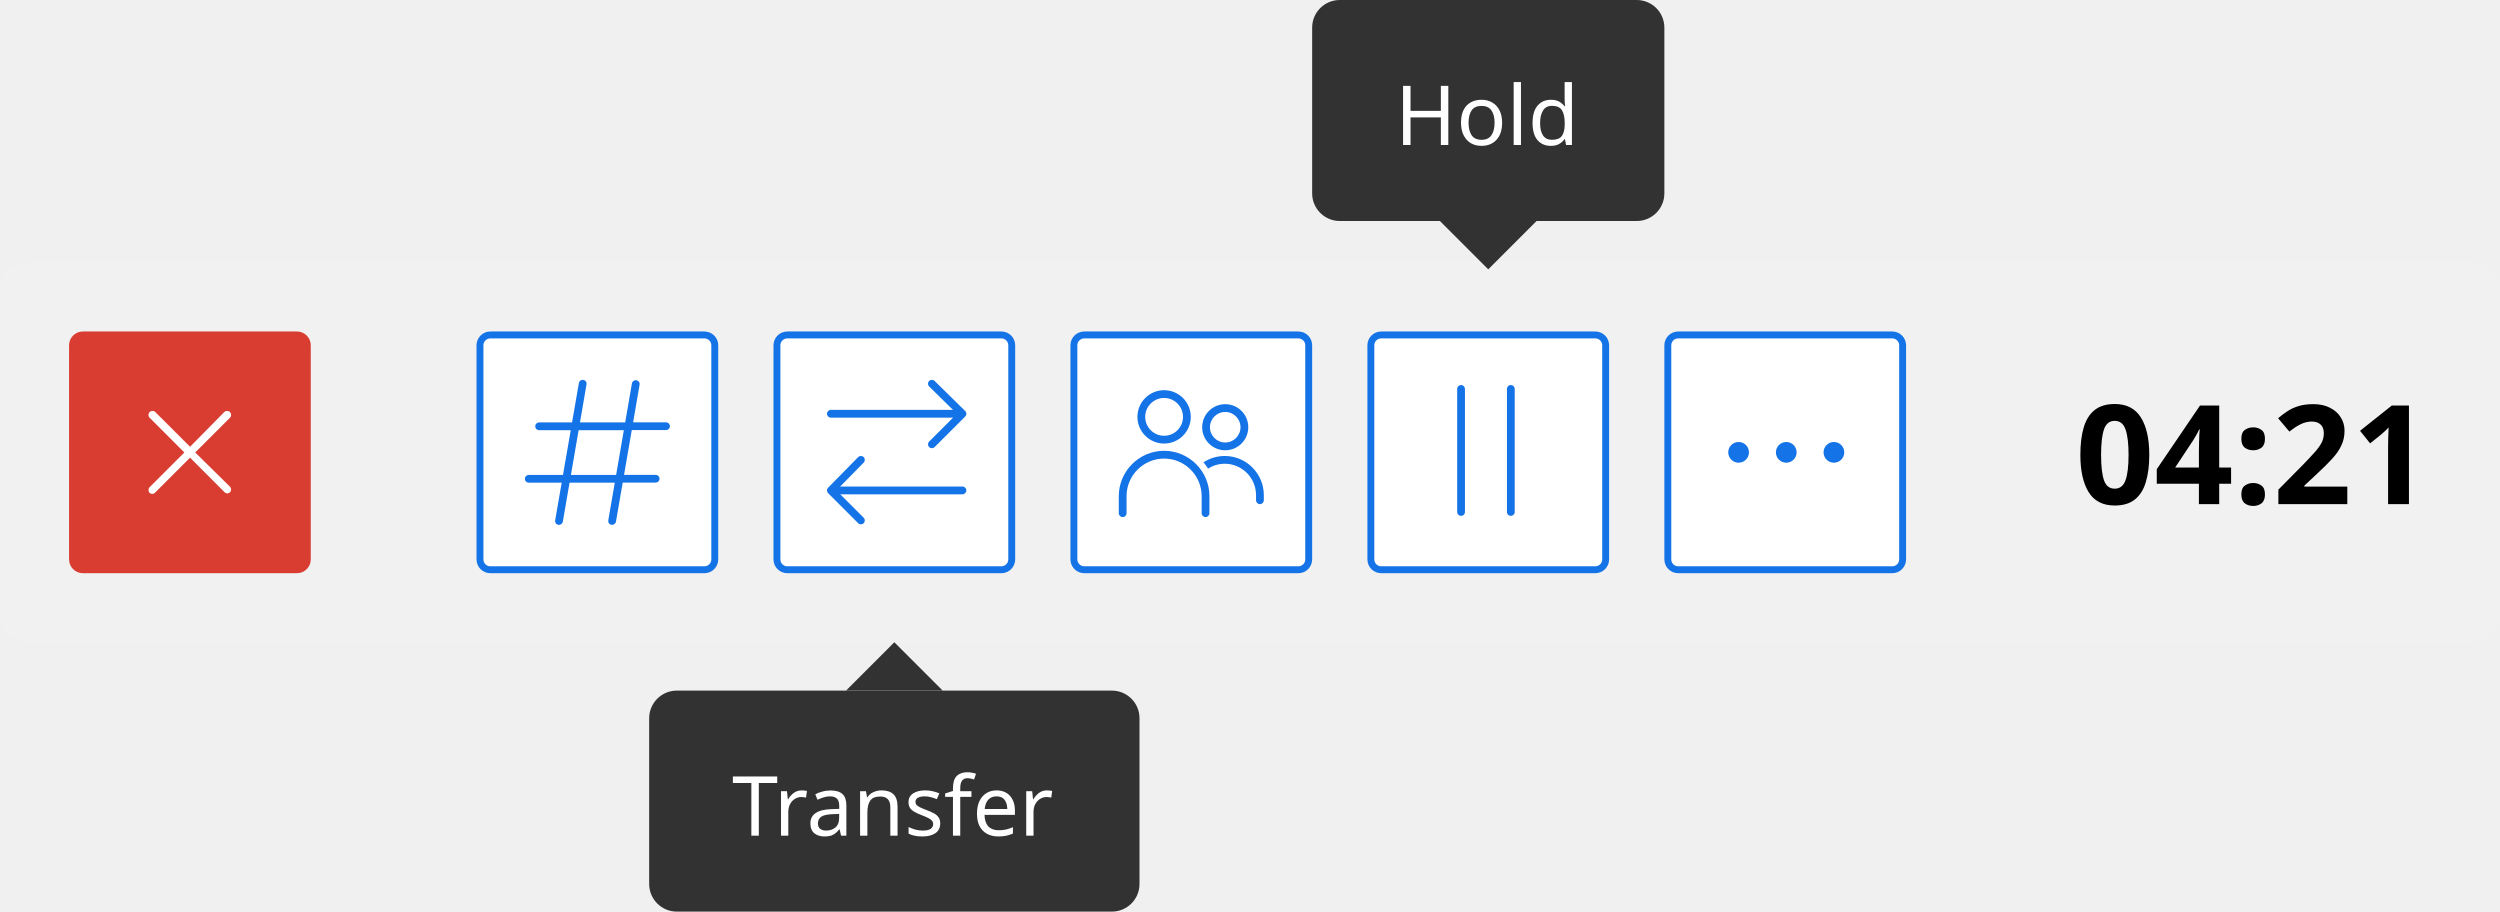
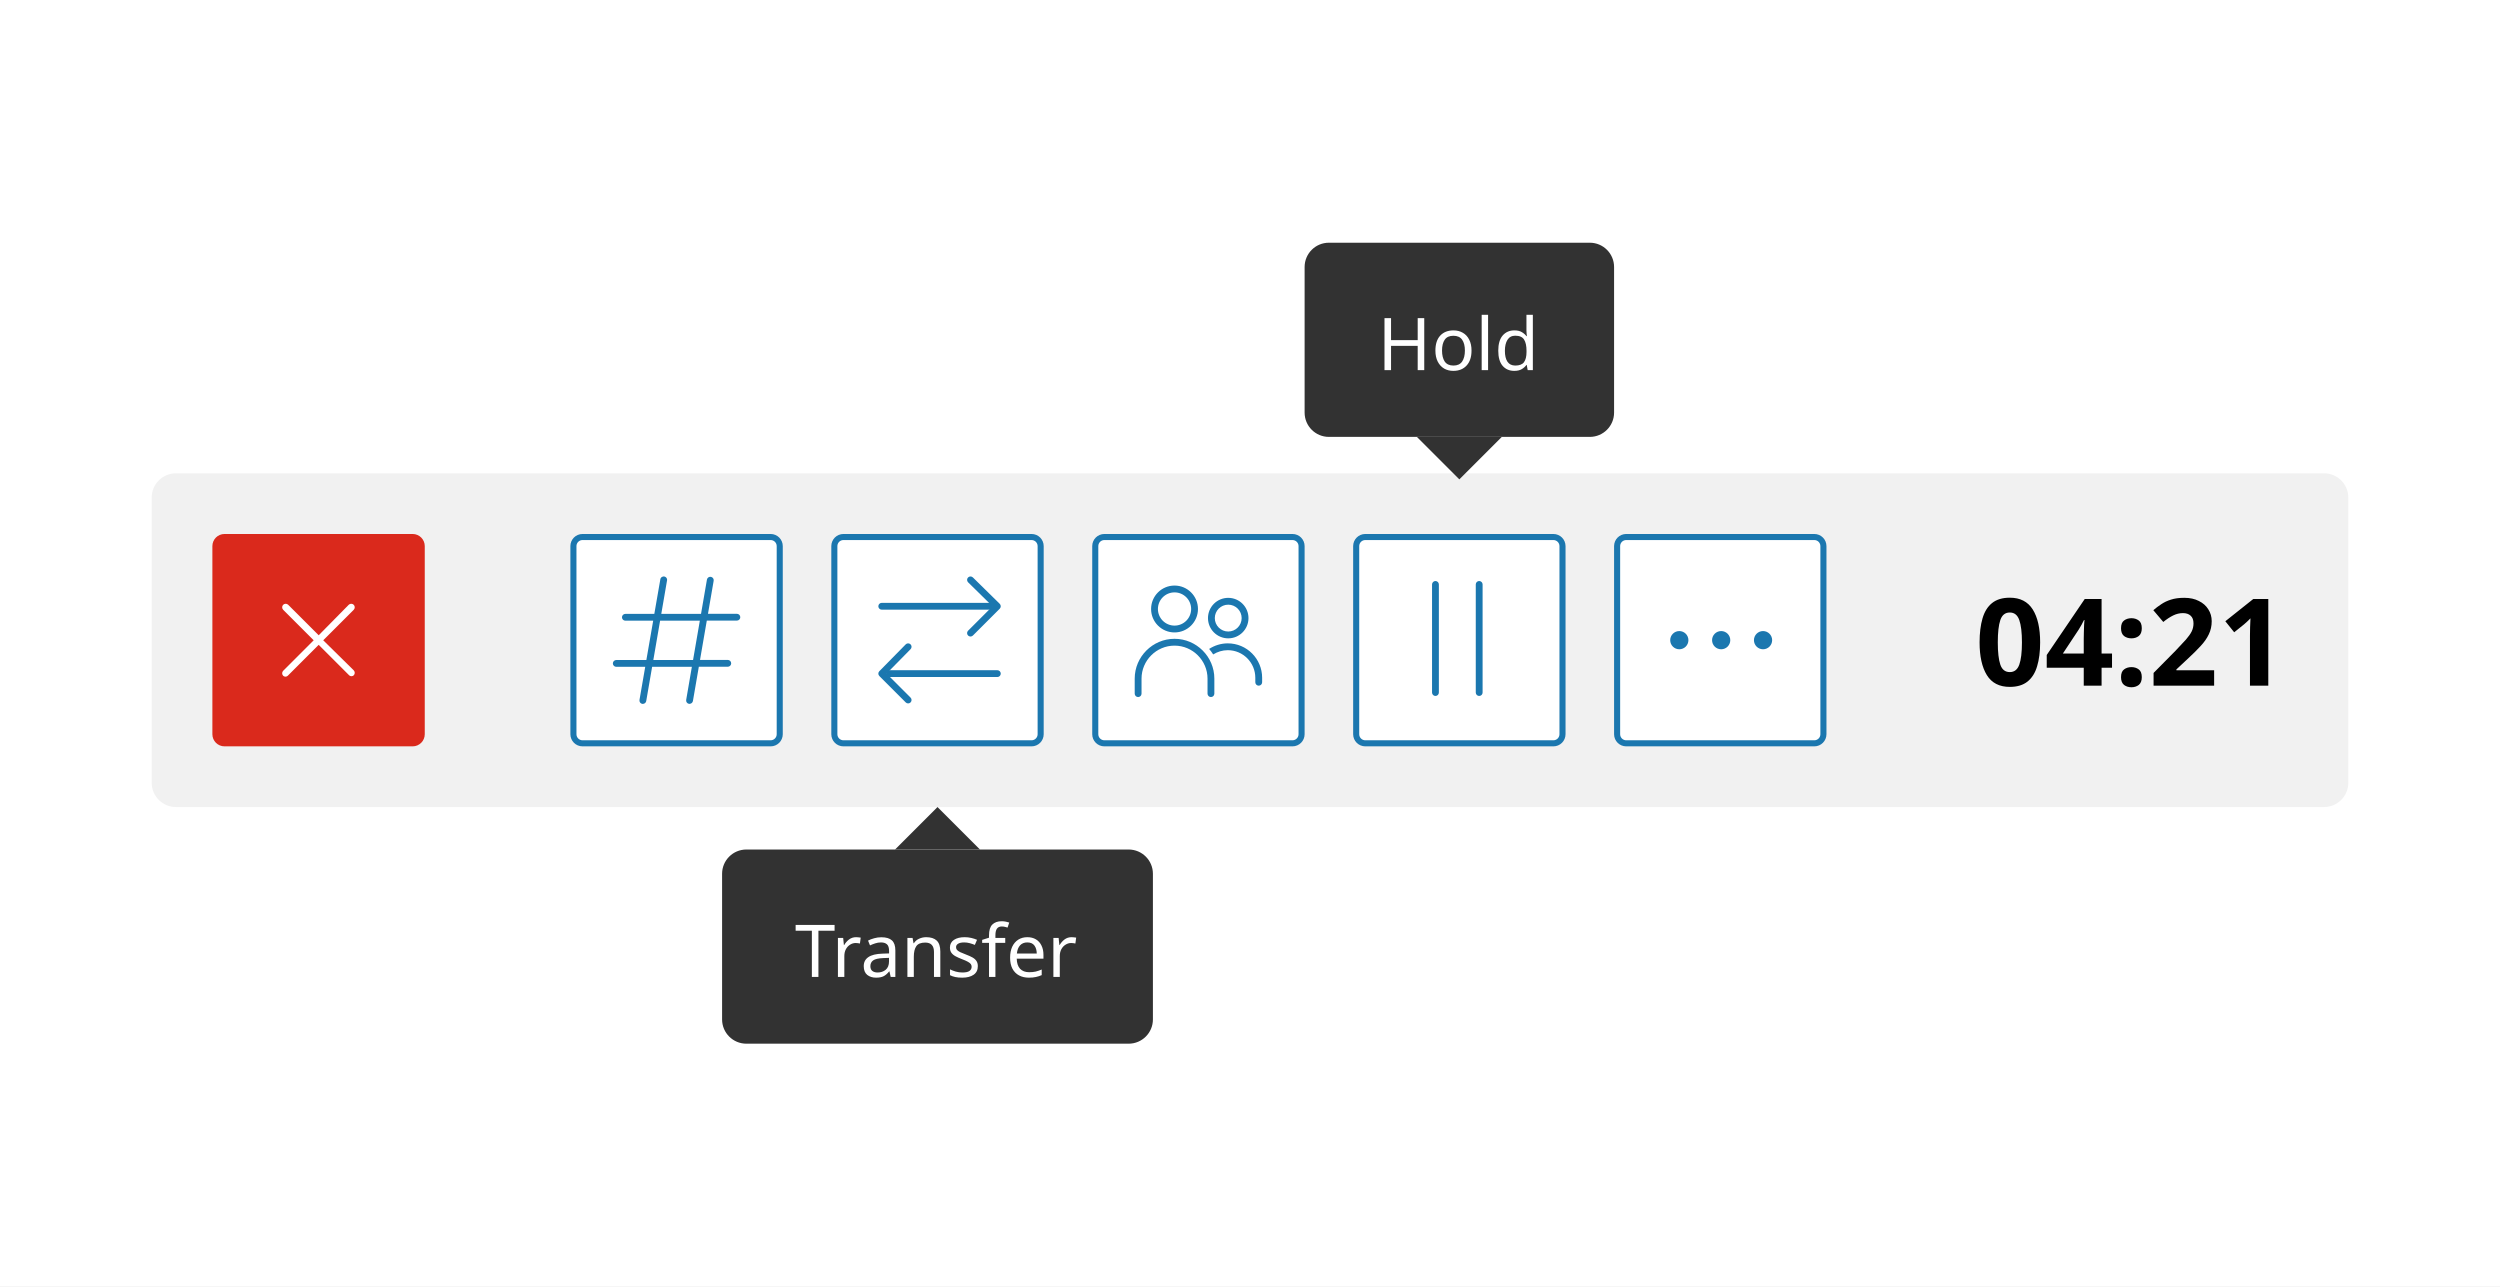
- <svg xmlns="http://www.w3.org/2000/svg" width="362" height="132" viewBox="0 0 362 132" fill="none">
-   <rect y="38" width="362" height="55" rx="4" fill="#F1F1F1" />
-   <rect x="10" y="48" width="35" height="35" rx="2" fill="#D93D32" />
-   <path d="M28.269 65.519L33.294 60.494C33.519 60.269 33.519 59.894 33.294 59.669C33.069 59.444 32.694 59.444 32.469 59.669L27.519 64.694L22.494 59.669C22.269 59.444 21.894 59.444 21.669 59.669C21.444 59.894 21.444 60.269 21.669 60.494L26.694 65.519L21.669 70.544C21.444 70.769 21.444 71.144 21.669 71.369C21.744 71.444 21.894 71.519 22.044 71.519C22.194 71.519 22.344 71.444 22.419 71.369L27.519 66.269L32.544 71.294C32.619 71.369 32.769 71.444 32.919 71.444C33.069 71.444 33.219 71.369 33.294 71.294C33.519 71.069 33.519 70.694 33.294 70.469L28.269 65.519Z" fill="white" />
-   <rect x="53" y="51.5" width="8" height="28" fill="#F1F1F1" />
-   <rect x="69.5" y="48.5" width="34" height="34" rx="1.5" fill="white" />
-   <path d="M76.562 69.894H81.332L80.388 75.349C80.375 75.422 80.376 75.496 80.392 75.568C80.408 75.641 80.438 75.709 80.481 75.769C80.523 75.83 80.577 75.881 80.64 75.921C80.702 75.96 80.772 75.987 80.845 76H80.942C81.075 75.999 81.202 75.952 81.303 75.867C81.404 75.783 81.473 75.665 81.498 75.536L82.472 69.886H89.02L88.082 75.341C88.07 75.414 88.071 75.489 88.087 75.561C88.103 75.633 88.133 75.701 88.176 75.762C88.218 75.822 88.272 75.874 88.335 75.913C88.397 75.953 88.467 75.98 88.54 75.993H88.638C88.77 75.991 88.897 75.944 88.998 75.86C89.1 75.775 89.168 75.658 89.192 75.528L90.168 69.879H94.938C95.087 69.879 95.23 69.82 95.335 69.714C95.441 69.609 95.5 69.466 95.5 69.317C95.5 69.168 95.441 69.026 95.335 68.921C95.23 68.815 95.087 68.756 94.938 68.756H90.362L91.48 62.276H96.438C96.587 62.276 96.73 62.216 96.835 62.111C96.941 62.006 97 61.863 97 61.714C97 61.565 96.941 61.423 96.835 61.317C96.73 61.212 96.587 61.153 96.438 61.153H91.675L92.612 55.713C92.638 55.566 92.605 55.415 92.519 55.292C92.433 55.17 92.302 55.087 92.155 55.062C92.008 55.036 91.856 55.069 91.734 55.155C91.612 55.24 91.528 55.371 91.502 55.518L90.528 61.168H83.98L84.918 55.713C84.939 55.637 84.944 55.558 84.933 55.481C84.921 55.403 84.894 55.329 84.852 55.263C84.81 55.196 84.755 55.139 84.69 55.096C84.625 55.052 84.551 55.022 84.474 55.009C84.397 54.995 84.317 54.998 84.241 55.016C84.165 55.035 84.093 55.07 84.031 55.118C83.969 55.166 83.918 55.226 83.881 55.295C83.843 55.364 83.821 55.44 83.815 55.518L82.832 61.168H78.062C77.913 61.168 77.77 61.227 77.665 61.332C77.559 61.438 77.5 61.58 77.5 61.729C77.5 61.878 77.559 62.021 77.665 62.126C77.77 62.231 77.913 62.291 78.062 62.291H82.645L81.52 68.771H76.562C76.413 68.771 76.27 68.83 76.165 68.935C76.059 69.041 76 69.183 76 69.332C76 69.481 76.059 69.624 76.165 69.729C76.27 69.834 76.413 69.894 76.562 69.894ZM83.785 62.291H90.332L89.215 68.771H82.668L83.785 62.291Z" fill="#1473E6" />
-   <rect x="69.5" y="48.5" width="34" height="34" rx="1.5" stroke="#1473E6" />
-   <rect x="112.5" y="48.5" width="34" height="34" rx="1.5" fill="white" />
-   <path fill-rule="evenodd" clip-rule="evenodd" d="M134.536 55.168C134.754 54.947 135.11 54.944 135.332 55.161L139.757 59.511C139.864 59.617 139.924 59.76 139.925 59.91C139.926 60.06 139.866 60.204 139.76 60.31L135.335 64.735C135.116 64.955 134.759 64.955 134.54 64.735C134.32 64.516 134.32 64.159 134.54 63.94L138.564 59.916L134.543 55.964C134.322 55.746 134.319 55.39 134.536 55.168Z" fill="#1473E6" />
-   <path fill-rule="evenodd" clip-rule="evenodd" d="M119.75 59.913C119.75 59.602 120.002 59.35 120.313 59.35H138.088C138.398 59.35 138.65 59.602 138.65 59.913C138.65 60.223 138.398 60.475 138.088 60.475H120.313C120.002 60.475 119.75 60.223 119.75 59.913Z" fill="#1473E6" />
-   <path fill-rule="evenodd" clip-rule="evenodd" d="M125.057 66.186C125.278 66.404 125.281 66.76 125.064 66.982L121.105 71.009L125.06 74.965C125.28 75.184 125.28 75.541 125.06 75.76C124.841 75.98 124.484 75.98 124.265 75.76L119.915 71.41C119.696 71.192 119.695 70.838 119.911 70.618L124.261 66.193C124.479 65.972 124.835 65.969 125.057 66.186Z" fill="#1473E6" />
-   <path fill-rule="evenodd" clip-rule="evenodd" d="M121.025 71.013C121.025 70.702 121.277 70.45 121.588 70.45H139.363C139.673 70.45 139.925 70.702 139.925 71.013C139.925 71.323 139.673 71.575 139.363 71.575H121.588C121.277 71.575 121.025 71.323 121.025 71.013Z" fill="#1473E6" />
-   <rect x="112.5" y="48.5" width="34" height="34" rx="1.5" stroke="#1473E6" />
-   <rect x="155.5" y="48.5" width="34" height="34" rx="1.5" fill="white" />
-   <path fill-rule="evenodd" clip-rule="evenodd" d="M177.412 59.65C176.191 59.65 175.2 60.641 175.2 61.862C175.2 63.084 176.191 64.075 177.412 64.075C178.634 64.075 179.625 63.084 179.625 61.862C179.625 60.641 178.634 59.65 177.412 59.65ZM174.075 61.862C174.075 60.019 175.569 58.525 177.412 58.525C179.256 58.525 180.75 60.019 180.75 61.862C180.75 63.706 179.256 65.2 177.412 65.2C175.569 65.2 174.075 63.706 174.075 61.862Z" fill="#1473E6" />
-   <path d="M174.934 67.852C175.631 67.413 176.462 67.15 177.337 67.15C179.871 67.15 181.875 69.218 181.875 71.688V72.438C181.875 72.748 182.127 73 182.437 73C182.748 73 183 72.748 183 72.437V71.688C183 68.607 180.503 66.025 177.337 66.025C176.21 66.025 175.148 66.37 174.265 66.945C174.51 67.23 174.734 67.533 174.934 67.852Z" fill="#1473E6" />
-   <path fill-rule="evenodd" clip-rule="evenodd" d="M162 71.838C162 68.227 164.952 65.275 168.562 65.275C172.173 65.275 175.125 68.227 175.125 71.838V74.312C175.125 74.623 174.873 74.875 174.562 74.875C174.252 74.875 174 74.623 174 74.312V71.838C174 68.848 171.552 66.4 168.562 66.4C165.573 66.4 163.125 68.848 163.125 71.838V74.312C163.125 74.623 162.873 74.875 162.562 74.875C162.252 74.875 162 74.623 162 74.312V71.838Z" fill="#1473E6" />
-   <path fill-rule="evenodd" clip-rule="evenodd" d="M168.562 57.625C167.051 57.625 165.825 58.851 165.825 60.362C165.825 61.874 167.051 63.1 168.562 63.1C170.074 63.1 171.3 61.874 171.3 60.362C171.3 58.851 170.074 57.625 168.562 57.625ZM164.7 60.362C164.7 58.229 166.429 56.5 168.562 56.5C170.696 56.5 172.425 58.229 172.425 60.362C172.425 62.496 170.696 64.225 168.562 64.225C166.429 64.225 164.7 62.496 164.7 60.362Z" fill="#1473E6" />
-   <rect x="155.5" y="48.5" width="34" height="34" rx="1.5" stroke="#1473E6" />
-   <rect x="198.5" y="48.5" width="34" height="34" rx="1.5" fill="white" />
-   <path d="M218.77 55.75C218.621 55.75 218.478 55.809 218.372 55.915C218.267 56.02 218.207 56.163 218.207 56.312V74.132C218.207 74.282 218.267 74.425 218.372 74.53C218.478 74.636 218.621 74.695 218.77 74.695C218.919 74.695 219.062 74.636 219.168 74.53C219.273 74.425 219.332 74.282 219.332 74.132V56.312C219.331 56.164 219.271 56.022 219.166 55.917C219.061 55.812 218.919 55.752 218.77 55.75Z" fill="#1473E6" />
-   <path d="M211.562 55.75C211.414 55.752 211.272 55.812 211.167 55.917C211.062 56.022 211.002 56.164 211 56.312V74.132C211 74.282 211.059 74.425 211.165 74.53C211.27 74.636 211.413 74.695 211.562 74.695C211.712 74.695 211.855 74.636 211.96 74.53C212.066 74.425 212.125 74.282 212.125 74.132V56.312C212.123 56.164 212.063 56.022 211.958 55.917C211.853 55.812 211.711 55.752 211.562 55.75Z" fill="#1473E6" />
-   <rect x="198.5" y="48.5" width="34" height="34" rx="1.5" stroke="#1473E6" />
-   <rect x="241.5" y="48.5" width="34" height="34" rx="1.5" fill="white" />
-   <path d="M258.65 67C259.478 67 260.15 66.328 260.15 65.5C260.15 64.672 259.478 64 258.65 64C257.822 64 257.15 64.672 257.15 65.5C257.15 66.328 257.822 67 258.65 67Z" fill="#1473E6" />
-   <path d="M251.75 67C252.578 67 253.25 66.328 253.25 65.5C253.25 64.672 252.578 64 251.75 64C250.922 64 250.25 64.672 250.25 65.5C250.25 66.328 250.922 67 251.75 67Z" fill="#1473E6" />
-   <path d="M265.55 67C266.378 67 267.05 66.328 267.05 65.5C267.05 64.672 266.378 64 265.55 64C264.722 64 264.05 64.672 264.05 65.5C264.05 66.328 264.722 67 265.55 67Z" fill="#1473E6" />
-   <rect x="241.5" y="48.5" width="34" height="34" rx="1.5" stroke="#1473E6" />
-   <rect x="284" y="51.5" width="8" height="28" fill="#F1F1F1" />
-   <path d="M311.216 65.86C311.216 67.393 311.049 68.707 310.716 69.8C310.396 70.893 309.869 71.733 309.136 72.32C308.402 72.907 307.429 73.2 306.216 73.2C304.496 73.2 303.236 72.553 302.436 71.26C301.636 69.967 301.236 68.167 301.236 65.86C301.236 64.327 301.396 63.013 301.716 61.92C302.036 60.813 302.562 59.967 303.296 59.38C304.029 58.793 305.002 58.5 306.216 58.5C307.922 58.5 309.182 59.147 309.996 60.44C310.809 61.733 311.216 63.54 311.216 65.86ZM304.236 65.86C304.236 67.487 304.376 68.713 304.656 69.54C304.936 70.353 305.456 70.76 306.216 70.76C306.962 70.76 307.482 70.353 307.776 69.54C308.069 68.727 308.216 67.5 308.216 65.86C308.216 64.233 308.069 63.007 307.776 62.18C307.482 61.353 306.962 60.94 306.216 60.94C305.456 60.94 304.936 61.353 304.656 62.18C304.376 63.007 304.236 64.233 304.236 65.86ZM323.061 70.04H321.341V73H318.401V70.04H312.301V67.94L318.561 58.72H321.341V67.7H323.061V70.04ZM318.401 67.7V65.28C318.401 64.973 318.408 64.6 318.421 64.16C318.434 63.72 318.448 63.313 318.461 62.94C318.488 62.553 318.508 62.3 318.521 62.18H318.441C318.321 62.447 318.188 62.707 318.041 62.96C317.908 63.213 317.754 63.473 317.581 63.74L314.961 67.7H318.401ZM324.546 63.54C324.546 62.927 324.713 62.5 325.046 62.26C325.38 62.007 325.786 61.88 326.266 61.88C326.733 61.88 327.133 62.007 327.466 62.26C327.8 62.5 327.966 62.927 327.966 63.54C327.966 64.127 327.8 64.553 327.466 64.82C327.133 65.073 326.733 65.2 326.266 65.2C325.786 65.2 325.38 65.073 325.046 64.82C324.713 64.553 324.546 64.127 324.546 63.54ZM324.546 71.6C324.546 70.987 324.713 70.56 325.046 70.32C325.38 70.067 325.786 69.94 326.266 69.94C326.733 69.94 327.133 70.067 327.466 70.32C327.8 70.56 327.966 70.987 327.966 71.6C327.966 72.187 327.8 72.613 327.466 72.88C327.133 73.133 326.733 73.26 326.266 73.26C325.786 73.26 325.38 73.133 325.046 72.88C324.713 72.613 324.546 72.187 324.546 71.6ZM339.889 73H329.909V70.9L333.489 67.28C334.209 66.533 334.789 65.913 335.229 65.42C335.669 64.913 335.989 64.46 336.189 64.06C336.389 63.647 336.489 63.207 336.489 62.74C336.489 62.167 336.329 61.74 336.009 61.46C335.703 61.18 335.283 61.04 334.749 61.04C334.203 61.04 333.669 61.167 333.149 61.42C332.629 61.673 332.083 62.033 331.509 62.5L329.869 60.56C330.269 60.213 330.703 59.887 331.169 59.58C331.636 59.26 332.169 59.007 332.769 58.82C333.383 58.62 334.116 58.52 334.969 58.52C335.903 58.52 336.703 58.693 337.369 59.04C338.049 59.373 338.569 59.833 338.929 60.42C339.303 60.993 339.489 61.647 339.489 62.38C339.489 63.167 339.329 63.887 339.009 64.54C338.703 65.193 338.249 65.84 337.649 66.48C337.063 67.12 336.349 67.827 335.509 68.6L333.669 70.32V70.46H339.889V73ZM348.815 73H345.795V64.74C345.795 64.407 345.801 63.96 345.815 63.4C345.828 62.827 345.848 62.327 345.875 61.9C345.808 61.98 345.661 62.127 345.435 62.34C345.221 62.54 345.021 62.72 344.835 62.88L343.195 64.2L341.735 62.38L346.335 58.72H348.815V73Z" fill="black" />
-   <rect x="190" width="51" height="32" rx="4" fill="#323232" />
-   <path d="M209.716 21H208.636V17.004H204.244V21H203.164V12.432H204.244V16.056H208.636V12.432H209.716V21ZM217.507 17.772C217.507 18.836 217.235 19.66 216.691 20.244C216.155 20.828 215.427 21.12 214.507 21.12C213.939 21.12 213.431 20.992 212.983 20.736C212.543 20.472 212.195 20.092 211.939 19.596C211.683 19.092 211.555 18.484 211.555 17.772C211.555 16.708 211.819 15.888 212.347 15.312C212.883 14.736 213.615 14.448 214.543 14.448C215.119 14.448 215.631 14.58 216.079 14.844C216.527 15.1 216.875 15.476 217.123 15.972C217.379 16.46 217.507 17.06 217.507 17.772ZM212.647 17.772C212.647 18.532 212.795 19.136 213.091 19.584C213.395 20.024 213.875 20.244 214.531 20.244C215.179 20.244 215.655 20.024 215.959 19.584C216.263 19.136 216.415 18.532 216.415 17.772C216.415 17.012 216.263 16.416 215.959 15.984C215.655 15.552 215.175 15.336 214.519 15.336C213.863 15.336 213.387 15.552 213.091 15.984C212.795 16.416 212.647 17.012 212.647 17.772ZM220.236 21H219.18V11.88H220.236V21ZM224.554 21.12C223.754 21.12 223.114 20.844 222.634 20.292C222.154 19.732 221.914 18.9 221.914 17.796C221.914 16.692 222.154 15.86 222.634 15.3C223.122 14.732 223.766 14.448 224.566 14.448C225.062 14.448 225.466 14.54 225.778 14.724C226.098 14.908 226.358 15.132 226.558 15.396H226.63C226.614 15.292 226.598 15.14 226.582 14.94C226.566 14.732 226.558 14.568 226.558 14.448V11.88H227.614V21H226.762L226.606 20.136H226.558C226.366 20.408 226.11 20.64 225.79 20.832C225.47 21.024 225.058 21.12 224.554 21.12ZM224.722 20.244C225.402 20.244 225.878 20.06 226.15 19.692C226.43 19.316 226.57 18.752 226.57 18V17.808C226.57 17.008 226.438 16.396 226.174 15.972C225.91 15.54 225.422 15.324 224.71 15.324C224.142 15.324 223.714 15.552 223.426 16.008C223.146 16.456 223.006 17.06 223.006 17.82C223.006 18.588 223.146 19.184 223.426 19.608C223.714 20.032 224.146 20.244 224.722 20.244Z" fill="white" />
-   <path d="M208.5 32H222.5L215.5 39L208.5 32Z" fill="#323232" />
-   <path d="M136.5 100H122.5L129.5 93L136.5 100Z" fill="#323232" />
-   <rect x="94" y="100" width="71" height="32" rx="4" fill="#323232" />
-   <path d="M109.876 121H108.796V113.38H106.12V112.432H112.54V113.38H109.876V121ZM116.09 114.448C116.21 114.448 116.338 114.456 116.474 114.472C116.61 114.48 116.734 114.496 116.846 114.52L116.714 115.492C116.61 115.468 116.494 115.448 116.366 115.432C116.238 115.416 116.122 115.408 116.018 115.408C115.69 115.408 115.382 115.5 115.094 115.684C114.806 115.86 114.574 116.112 114.398 116.44C114.23 116.76 114.146 117.136 114.146 117.568V121H113.09V114.568H113.954L114.074 115.744H114.122C114.322 115.392 114.586 115.088 114.914 114.832C115.25 114.576 115.642 114.448 116.09 114.448ZM120.249 114.46C121.033 114.46 121.613 114.632 121.989 114.976C122.365 115.32 122.553 115.868 122.553 116.62V121H121.785L121.581 120.088H121.533C121.253 120.44 120.957 120.7 120.645 120.868C120.333 121.036 119.909 121.12 119.373 121.12C118.789 121.12 118.305 120.968 117.921 120.664C117.537 120.352 117.345 119.868 117.345 119.212C117.345 118.572 117.597 118.08 118.101 117.736C118.605 117.384 119.381 117.192 120.429 117.16L121.521 117.124V116.74C121.521 116.204 121.405 115.832 121.173 115.624C120.941 115.416 120.613 115.312 120.189 115.312C119.853 115.312 119.533 115.364 119.229 115.468C118.925 115.564 118.641 115.676 118.377 115.804L118.053 115.012C118.333 114.86 118.665 114.732 119.049 114.628C119.433 114.516 119.833 114.46 120.249 114.46ZM121.509 117.856L120.561 117.892C119.761 117.924 119.205 118.052 118.893 118.276C118.589 118.5 118.437 118.816 118.437 119.224C118.437 119.584 118.545 119.848 118.761 120.016C118.985 120.184 119.269 120.268 119.613 120.268C120.149 120.268 120.597 120.12 120.957 119.824C121.325 119.52 121.509 119.056 121.509 118.432V117.856ZM127.636 114.448C128.404 114.448 128.984 114.636 129.376 115.012C129.768 115.388 129.964 115.988 129.964 116.812V121H128.92V116.884C128.92 115.852 128.44 115.336 127.48 115.336C126.768 115.336 126.276 115.536 126.004 115.936C125.732 116.336 125.596 116.912 125.596 117.664V121H124.54V114.568H125.392L125.548 115.444H125.608C125.816 115.108 126.104 114.86 126.472 114.7C126.84 114.532 127.228 114.448 127.636 114.448ZM136.146 119.224C136.146 119.848 135.914 120.32 135.45 120.64C134.986 120.96 134.362 121.12 133.578 121.12C133.13 121.12 132.742 121.084 132.414 121.012C132.094 120.94 131.81 120.84 131.562 120.712V119.752C131.818 119.88 132.126 120 132.486 120.112C132.854 120.216 133.226 120.268 133.602 120.268C134.138 120.268 134.526 120.184 134.766 120.016C135.006 119.84 135.126 119.608 135.126 119.32C135.126 119.16 135.082 119.016 134.994 118.888C134.906 118.76 134.746 118.632 134.514 118.504C134.29 118.376 133.966 118.232 133.542 118.072C133.126 117.912 132.77 117.752 132.474 117.592C132.178 117.432 131.95 117.24 131.79 117.016C131.63 116.792 131.55 116.504 131.55 116.152C131.55 115.608 131.77 115.188 132.21 114.892C132.658 114.596 133.242 114.448 133.962 114.448C134.354 114.448 134.718 114.488 135.054 114.568C135.398 114.648 135.718 114.752 136.014 114.88L135.654 115.72C135.382 115.608 135.098 115.512 134.802 115.432C134.506 115.352 134.202 115.312 133.89 115.312C133.458 115.312 133.126 115.384 132.894 115.528C132.67 115.664 132.558 115.852 132.558 116.092C132.558 116.276 132.61 116.428 132.714 116.548C132.818 116.668 132.99 116.788 133.23 116.908C133.478 117.028 133.806 117.164 134.214 117.316C134.622 117.468 134.97 117.624 135.258 117.784C135.546 117.944 135.766 118.14 135.918 118.372C136.07 118.596 136.146 118.88 136.146 119.224ZM140.664 115.384H139.044V121H137.988V115.384H136.86V114.892L137.988 114.532V114.16C137.988 113.328 138.168 112.732 138.528 112.372C138.896 112.004 139.412 111.82 140.076 111.82C140.324 111.82 140.556 111.844 140.772 111.892C140.988 111.932 141.172 111.98 141.324 112.036L141.048 112.864C140.92 112.824 140.772 112.784 140.604 112.744C140.436 112.704 140.264 112.684 140.088 112.684C139.736 112.684 139.472 112.804 139.296 113.044C139.128 113.276 139.044 113.644 139.044 114.148V114.568H140.664V115.384ZM144.309 114.448C144.853 114.448 145.325 114.568 145.725 114.808C146.125 115.048 146.429 115.388 146.637 115.828C146.853 116.26 146.961 116.768 146.961 117.352V117.988H142.557C142.573 118.716 142.757 119.272 143.109 119.656C143.469 120.032 143.969 120.22 144.609 120.22C145.017 120.22 145.377 120.184 145.689 120.112C146.009 120.032 146.337 119.92 146.673 119.776V120.7C146.345 120.844 146.021 120.948 145.701 121.012C145.381 121.084 145.001 121.12 144.561 121.12C143.945 121.12 143.405 120.996 142.941 120.748C142.477 120.5 142.113 120.132 141.849 119.644C141.593 119.156 141.465 118.552 141.465 117.832C141.465 117.128 141.581 116.524 141.813 116.02C142.053 115.516 142.385 115.128 142.809 114.856C143.241 114.584 143.741 114.448 144.309 114.448ZM144.297 115.312C143.793 115.312 143.393 115.476 143.097 115.804C142.809 116.124 142.637 116.572 142.581 117.148H145.857C145.849 116.604 145.721 116.164 145.473 115.828C145.225 115.484 144.833 115.312 144.297 115.312ZM151.598 114.448C151.718 114.448 151.846 114.456 151.982 114.472C152.118 114.48 152.242 114.496 152.354 114.52L152.222 115.492C152.118 115.468 152.002 115.448 151.874 115.432C151.746 115.416 151.63 115.408 151.526 115.408C151.198 115.408 150.89 115.5 150.602 115.684C150.314 115.86 150.082 116.112 149.906 116.44C149.738 116.76 149.654 117.136 149.654 117.568V121H148.598V114.568H149.462L149.582 115.744H149.63C149.83 115.392 150.094 115.088 150.422 114.832C150.758 114.576 151.15 114.448 151.598 114.448Z" fill="white" />
+ <svg xmlns="http://www.w3.org/2000/svg" width="412" height="212" viewBox="0 0 412 212" fill="none">
+   <rect width="412" height="212" fill="white" />
+   <rect x="25" y="78" width="362" height="55" rx="4" fill="#F1F1F1" />
+   <rect x="35" y="88" width="35" height="35" rx="2" fill="#DA291C" />
+   <path d="M53.269 105.519L58.294 100.494C58.519 100.269 58.519 99.894 58.294 99.669C58.069 99.444 57.694 99.444 57.469 99.669L52.519 104.694L47.494 99.669C47.269 99.444 46.894 99.444 46.669 99.669C46.444 99.894 46.444 100.269 46.669 100.494L51.694 105.519L46.669 110.544C46.444 110.769 46.444 111.144 46.669 111.369C46.744 111.444 46.894 111.519 47.044 111.519C47.194 111.519 47.344 111.444 47.419 111.369L52.519 106.269L57.544 111.294C57.619 111.369 57.769 111.444 57.919 111.444C58.069 111.444 58.219 111.369 58.294 111.294C58.519 111.069 58.519 110.694 58.294 110.469L53.269 105.519Z" fill="white" />
+   <rect x="78" y="91.5" width="8" height="28" fill="#F1F1F1" />
+   <rect x="94.5" y="88.5" width="34" height="34" rx="1.5" fill="white" />
+   <path d="M101.562 109.894H106.332L105.387 115.349C105.375 115.422 105.376 115.496 105.392 115.568C105.408 115.641 105.438 115.709 105.481 115.769C105.523 115.83 105.577 115.881 105.64 115.921C105.702 115.96 105.772 115.987 105.845 116H105.943C106.075 115.999 106.202 115.952 106.303 115.867C106.405 115.783 106.473 115.666 106.497 115.536L107.472 109.886H114.02L113.083 115.341C113.07 115.414 113.071 115.489 113.087 115.561C113.103 115.633 113.133 115.701 113.176 115.762C113.218 115.822 113.272 115.874 113.335 115.913C113.397 115.953 113.467 115.98 113.54 115.993H113.638C113.77 115.991 113.897 115.944 113.998 115.86C114.1 115.775 114.168 115.658 114.193 115.529L115.167 109.879H119.938C120.087 109.879 120.23 109.819 120.335 109.714C120.441 109.609 120.5 109.466 120.5 109.317C120.5 109.168 120.441 109.026 120.335 108.92C120.23 108.815 120.087 108.756 119.938 108.756H115.362L116.48 102.275H121.438C121.587 102.275 121.73 102.216 121.835 102.111C121.941 102.006 122 101.863 122 101.714C122 101.565 121.941 101.423 121.835 101.317C121.73 101.212 121.587 101.153 121.438 101.153H116.675L117.612 95.713C117.638 95.566 117.605 95.415 117.519 95.293C117.433 95.17 117.302 95.087 117.155 95.061C117.008 95.036 116.856 95.069 116.734 95.155C116.612 95.24 116.528 95.371 116.503 95.518L115.528 101.168H108.98L109.918 95.713C109.939 95.637 109.944 95.558 109.932 95.481C109.921 95.403 109.894 95.329 109.852 95.263C109.81 95.196 109.755 95.139 109.69 95.096C109.625 95.052 109.551 95.022 109.474 95.009C109.396 94.995 109.317 94.998 109.241 95.016C109.165 95.035 109.093 95.07 109.031 95.118C108.969 95.166 108.918 95.226 108.881 95.295C108.843 95.364 108.821 95.44 108.815 95.518L107.832 101.168H103.062C102.913 101.168 102.77 101.227 102.665 101.332C102.559 101.438 102.5 101.58 102.5 101.729C102.5 101.878 102.559 102.021 102.665 102.126C102.77 102.231 102.913 102.29 103.062 102.29H107.645L106.52 108.771H101.562C101.413 108.771 101.27 108.83 101.165 108.935C101.059 109.041 101 109.183 101 109.332C101 109.481 101.059 109.624 101.165 109.729C101.27 109.834 101.413 109.894 101.562 109.894ZM108.785 102.29H115.333L114.215 108.771H107.668L108.785 102.29Z" fill="#1B77AF" />
+   <rect x="94.5" y="88.5" width="34" height="34" rx="1.5" stroke="#1B77AF" />
+   <rect x="137.5" y="88.5" width="34" height="34" rx="1.5" fill="white" />
+   <path fill-rule="evenodd" clip-rule="evenodd" d="M159.536 95.168C159.754 94.947 160.11 94.944 160.332 95.161L164.757 99.511C164.864 99.617 164.924 99.76 164.925 99.91C164.926 100.06 164.866 100.204 164.76 100.31L160.335 104.735C160.116 104.955 159.759 104.955 159.54 104.735C159.32 104.516 159.32 104.159 159.54 103.94L163.564 99.916L159.543 95.964C159.322 95.746 159.319 95.39 159.536 95.168Z" fill="#1B77AF" />
+   <path fill-rule="evenodd" clip-rule="evenodd" d="M144.75 99.912C144.75 99.602 145.002 99.35 145.313 99.35H163.088C163.398 99.35 163.65 99.602 163.65 99.912C163.65 100.223 163.398 100.475 163.088 100.475H145.313C145.002 100.475 144.75 100.223 144.75 99.912Z" fill="#1B77AF" />
+   <path fill-rule="evenodd" clip-rule="evenodd" d="M150.057 106.186C150.278 106.404 150.281 106.76 150.064 106.982L146.105 111.009L150.06 114.965C150.28 115.184 150.28 115.541 150.06 115.76C149.841 115.98 149.484 115.98 149.265 115.76L144.915 111.41C144.696 111.192 144.695 110.838 144.911 110.618L149.261 106.193C149.479 105.972 149.835 105.969 150.057 106.186Z" fill="#1B77AF" />
+   <path fill-rule="evenodd" clip-rule="evenodd" d="M146.025 111.012C146.025 110.702 146.277 110.45 146.588 110.45H164.363C164.673 110.45 164.925 110.702 164.925 111.012C164.925 111.323 164.673 111.575 164.363 111.575H146.588C146.277 111.575 146.025 111.323 146.025 111.012Z" fill="#1B77AF" />
+   <rect x="137.5" y="88.5" width="34" height="34" rx="1.5" stroke="#1B77AF" />
+   <rect x="180.5" y="88.5" width="34" height="34" rx="1.5" fill="white" />
+   <path fill-rule="evenodd" clip-rule="evenodd" d="M202.412 99.65C201.191 99.65 200.2 100.641 200.2 101.862C200.2 103.084 201.191 104.075 202.412 104.075C203.634 104.075 204.625 103.084 204.625 101.862C204.625 100.641 203.634 99.65 202.412 99.65ZM199.075 101.862C199.075 100.019 200.569 98.525 202.412 98.525C204.256 98.525 205.75 100.019 205.75 101.862C205.75 103.706 204.256 105.2 202.412 105.2C200.569 105.2 199.075 103.706 199.075 101.862Z" fill="#1B77AF" />
+   <path d="M199.934 107.852C200.631 107.413 201.462 107.15 202.337 107.15C204.871 107.15 206.875 109.218 206.875 111.688V112.437C206.875 112.748 207.127 113 207.437 113C207.748 113 208 112.748 208 112.437V111.687C208 108.607 205.503 106.025 202.337 106.025C201.21 106.025 200.148 106.37 199.265 106.945C199.51 107.23 199.734 107.533 199.934 107.852Z" fill="#1B77AF" />
+   <path fill-rule="evenodd" clip-rule="evenodd" d="M187 111.838C187 108.227 189.952 105.275 193.562 105.275C197.173 105.275 200.125 108.227 200.125 111.838V114.312C200.125 114.623 199.873 114.875 199.562 114.875C199.252 114.875 199 114.623 199 114.312V111.838C199 108.848 196.552 106.4 193.562 106.4C190.573 106.4 188.125 108.848 188.125 111.838V114.312C188.125 114.623 187.873 114.875 187.562 114.875C187.252 114.875 187 114.623 187 114.312V111.838Z" fill="#1B77AF" />
+   <path fill-rule="evenodd" clip-rule="evenodd" d="M193.562 97.625C192.051 97.625 190.825 98.851 190.825 100.363C190.825 101.874 192.051 103.1 193.562 103.1C195.074 103.1 196.3 101.874 196.3 100.363C196.3 98.851 195.074 97.625 193.562 97.625ZM189.7 100.363C189.7 98.229 191.429 96.5 193.562 96.5C195.696 96.5 197.425 98.229 197.425 100.363C197.425 102.496 195.696 104.225 193.562 104.225C191.429 104.225 189.7 102.496 189.7 100.363Z" fill="#1B77AF" />
+   <rect x="180.5" y="88.5" width="34" height="34" rx="1.5" stroke="#1B77AF" />
+   <rect x="223.5" y="88.5" width="34" height="34" rx="1.5" fill="white" />
+   <path d="M243.77 95.75C243.621 95.75 243.478 95.809 243.372 95.915C243.267 96.02 243.207 96.163 243.207 96.312V114.132C243.207 114.282 243.267 114.425 243.372 114.53C243.478 114.636 243.621 114.695 243.77 114.695C243.919 114.695 244.062 114.636 244.168 114.53C244.273 114.425 244.332 114.282 244.332 114.132V96.312C244.331 96.164 244.271 96.022 244.166 95.917C244.061 95.812 243.919 95.752 243.77 95.75Z" fill="#1B77AF" />
+   <path d="M236.562 95.75C236.414 95.752 236.272 95.812 236.167 95.917C236.062 96.022 236.002 96.164 236 96.312V114.132C236 114.282 236.059 114.425 236.165 114.53C236.27 114.636 236.413 114.695 236.562 114.695C236.712 114.695 236.855 114.636 236.96 114.53C237.066 114.425 237.125 114.282 237.125 114.132V96.312C237.123 96.164 237.063 96.022 236.958 95.917C236.853 95.812 236.711 95.752 236.562 95.75Z" fill="#1B77AF" />
+   <rect x="223.5" y="88.5" width="34" height="34" rx="1.5" stroke="#1B77AF" />
+   <rect x="266.5" y="88.5" width="34" height="34" rx="1.5" fill="white" />
+   <path d="M283.65 107C284.478 107 285.15 106.328 285.15 105.5C285.15 104.672 284.478 104 283.65 104C282.822 104 282.15 104.672 282.15 105.5C282.15 106.328 282.822 107 283.65 107Z" fill="#1B77AF" />
+   <path d="M276.75 107C277.578 107 278.25 106.328 278.25 105.5C278.25 104.672 277.578 104 276.75 104C275.922 104 275.25 104.672 275.25 105.5C275.25 106.328 275.922 107 276.75 107Z" fill="#1B77AF" />
+   <path d="M290.55 107C291.378 107 292.05 106.328 292.05 105.5C292.05 104.672 291.378 104 290.55 104C289.722 104 289.05 104.672 289.05 105.5C289.05 106.328 289.722 107 290.55 107Z" fill="#1B77AF" />
+   <rect x="266.5" y="88.5" width="34" height="34" rx="1.5" stroke="#1B77AF" />
+   <rect x="309" y="91.5" width="8" height="28" fill="#F1F1F1" />
+   <path d="M336.216 105.86C336.216 107.393 336.049 108.707 335.716 109.8C335.396 110.893 334.869 111.733 334.136 112.32C333.402 112.907 332.429 113.2 331.216 113.2C329.496 113.2 328.236 112.553 327.436 111.26C326.636 109.967 326.236 108.167 326.236 105.86C326.236 104.327 326.396 103.013 326.716 101.92C327.036 100.813 327.562 99.967 328.296 99.38C329.029 98.793 330.002 98.5 331.216 98.5C332.922 98.5 334.182 99.147 334.996 100.44C335.809 101.733 336.216 103.54 336.216 105.86ZM329.236 105.86C329.236 107.487 329.376 108.713 329.656 109.54C329.936 110.353 330.456 110.76 331.216 110.76C331.962 110.76 332.482 110.353 332.776 109.54C333.069 108.727 333.216 107.5 333.216 105.86C333.216 104.233 333.069 103.007 332.776 102.18C332.482 101.353 331.962 100.94 331.216 100.94C330.456 100.94 329.936 101.353 329.656 102.18C329.376 103.007 329.236 104.233 329.236 105.86ZM348.061 110.04H346.341V113H343.401V110.04H337.301V107.94L343.561 98.72H346.341V107.7H348.061V110.04ZM343.401 107.7V105.28C343.401 104.973 343.408 104.6 343.421 104.16C343.434 103.72 343.448 103.313 343.461 102.94C343.488 102.553 343.508 102.3 343.521 102.18H343.441C343.321 102.447 343.188 102.707 343.041 102.96C342.908 103.213 342.754 103.473 342.581 103.74L339.961 107.7H343.401ZM349.546 103.54C349.546 102.927 349.713 102.5 350.046 102.26C350.38 102.007 350.786 101.88 351.266 101.88C351.733 101.88 352.133 102.007 352.466 102.26C352.8 102.5 352.966 102.927 352.966 103.54C352.966 104.127 352.8 104.553 352.466 104.82C352.133 105.073 351.733 105.2 351.266 105.2C350.786 105.2 350.38 105.073 350.046 104.82C349.713 104.553 349.546 104.127 349.546 103.54ZM349.546 111.6C349.546 110.987 349.713 110.56 350.046 110.32C350.38 110.067 350.786 109.94 351.266 109.94C351.733 109.94 352.133 110.067 352.466 110.32C352.8 110.56 352.966 110.987 352.966 111.6C352.966 112.187 352.8 112.613 352.466 112.88C352.133 113.133 351.733 113.26 351.266 113.26C350.786 113.26 350.38 113.133 350.046 112.88C349.713 112.613 349.546 112.187 349.546 111.6ZM364.889 113H354.909V110.9L358.489 107.28C359.209 106.533 359.789 105.913 360.229 105.42C360.669 104.913 360.989 104.46 361.189 104.06C361.389 103.647 361.489 103.207 361.489 102.74C361.489 102.167 361.329 101.74 361.009 101.46C360.703 101.18 360.283 101.04 359.749 101.04C359.203 101.04 358.669 101.167 358.149 101.42C357.629 101.673 357.083 102.033 356.509 102.5L354.869 100.56C355.269 100.213 355.703 99.887 356.169 99.58C356.636 99.26 357.169 99.007 357.769 98.82C358.383 98.62 359.116 98.52 359.969 98.52C360.903 98.52 361.703 98.693 362.369 99.04C363.049 99.373 363.569 99.833 363.929 100.42C364.303 100.993 364.489 101.647 364.489 102.38C364.489 103.167 364.329 103.887 364.009 104.54C363.703 105.193 363.249 105.84 362.649 106.48C362.063 107.12 361.349 107.827 360.509 108.6L358.669 110.32V110.46H364.889V113ZM373.815 113H370.795V104.74C370.795 104.407 370.801 103.96 370.815 103.4C370.828 102.827 370.848 102.327 370.875 101.9C370.808 101.98 370.661 102.127 370.435 102.34C370.221 102.54 370.021 102.72 369.835 102.88L368.195 104.2L366.735 102.38L371.335 98.72H373.815V113Z" fill="black" />
+   <rect x="215" y="40" width="51" height="32" rx="4" fill="#323232" />
+   <path d="M234.716 61H233.636V57.004H229.244V61H228.164V52.432H229.244V56.056H233.636V52.432H234.716V61ZM242.507 57.772C242.507 58.836 242.235 59.66 241.691 60.244C241.155 60.828 240.427 61.12 239.507 61.12C238.939 61.12 238.431 60.992 237.983 60.736C237.543 60.472 237.195 60.092 236.939 59.596C236.683 59.092 236.555 58.484 236.555 57.772C236.555 56.708 236.819 55.888 237.347 55.312C237.883 54.736 238.615 54.448 239.543 54.448C240.119 54.448 240.631 54.58 241.079 54.844C241.527 55.1 241.875 55.476 242.123 55.972C242.379 56.46 242.507 57.06 242.507 57.772ZM237.647 57.772C237.647 58.532 237.795 59.136 238.091 59.584C238.395 60.024 238.875 60.244 239.531 60.244C240.179 60.244 240.655 60.024 240.959 59.584C241.263 59.136 241.415 58.532 241.415 57.772C241.415 57.012 241.263 56.416 240.959 55.984C240.655 55.552 240.175 55.336 239.519 55.336C238.863 55.336 238.387 55.552 238.091 55.984C237.795 56.416 237.647 57.012 237.647 57.772ZM245.236 61H244.18V51.88H245.236V61ZM249.554 61.12C248.754 61.12 248.114 60.844 247.634 60.292C247.154 59.732 246.914 58.9 246.914 57.796C246.914 56.692 247.154 55.86 247.634 55.3C248.122 54.732 248.766 54.448 249.566 54.448C250.062 54.448 250.466 54.54 250.778 54.724C251.098 54.908 251.358 55.132 251.558 55.396H251.63C251.614 55.292 251.598 55.14 251.582 54.94C251.566 54.732 251.558 54.568 251.558 54.448V51.88H252.614V61H251.762L251.606 60.136H251.558C251.366 60.408 251.11 60.64 250.79 60.832C250.47 61.024 250.058 61.12 249.554 61.12ZM249.722 60.244C250.402 60.244 250.878 60.06 251.15 59.692C251.43 59.316 251.57 58.752 251.57 58V57.808C251.57 57.008 251.438 56.396 251.174 55.972C250.91 55.54 250.422 55.324 249.71 55.324C249.142 55.324 248.714 55.552 248.426 56.008C248.146 56.456 248.006 57.06 248.006 57.82C248.006 58.588 248.146 59.184 248.426 59.608C248.714 60.032 249.146 60.244 249.722 60.244Z" fill="white" />
+   <path d="M233.5 72H247.5L240.5 79L233.5 72Z" fill="#323232" />
+   <path d="M161.5 140H147.5L154.5 133L161.5 140Z" fill="#323232" />
+   <rect x="119" y="140" width="71" height="32" rx="4" fill="#323232" />
+   <path d="M134.876 161H133.796V153.38H131.12V152.432H137.54V153.38H134.876V161ZM141.09 154.448C141.21 154.448 141.338 154.456 141.474 154.472C141.61 154.48 141.734 154.496 141.846 154.52L141.714 155.492C141.61 155.468 141.494 155.448 141.366 155.432C141.238 155.416 141.122 155.408 141.018 155.408C140.69 155.408 140.382 155.5 140.094 155.684C139.806 155.86 139.574 156.112 139.398 156.44C139.23 156.76 139.146 157.136 139.146 157.568V161H138.09V154.568H138.954L139.074 155.744H139.122C139.322 155.392 139.586 155.088 139.914 154.832C140.25 154.576 140.642 154.448 141.09 154.448ZM145.249 154.46C146.033 154.46 146.613 154.632 146.989 154.976C147.365 155.32 147.553 155.868 147.553 156.62V161H146.785L146.581 160.088H146.533C146.253 160.44 145.957 160.7 145.645 160.868C145.333 161.036 144.909 161.12 144.373 161.12C143.789 161.12 143.305 160.968 142.921 160.664C142.537 160.352 142.345 159.868 142.345 159.212C142.345 158.572 142.597 158.08 143.101 157.736C143.605 157.384 144.381 157.192 145.429 157.16L146.521 157.124V156.74C146.521 156.204 146.405 155.832 146.173 155.624C145.941 155.416 145.613 155.312 145.189 155.312C144.853 155.312 144.533 155.364 144.229 155.468C143.925 155.564 143.641 155.676 143.377 155.804L143.053 155.012C143.333 154.86 143.665 154.732 144.049 154.628C144.433 154.516 144.833 154.46 145.249 154.46ZM146.509 157.856L145.561 157.892C144.761 157.924 144.205 158.052 143.893 158.276C143.589 158.5 143.437 158.816 143.437 159.224C143.437 159.584 143.545 159.848 143.761 160.016C143.985 160.184 144.269 160.268 144.613 160.268C145.149 160.268 145.597 160.12 145.957 159.824C146.325 159.52 146.509 159.056 146.509 158.432V157.856ZM152.636 154.448C153.404 154.448 153.984 154.636 154.376 155.012C154.768 155.388 154.964 155.988 154.964 156.812V161H153.92V156.884C153.92 155.852 153.44 155.336 152.48 155.336C151.768 155.336 151.276 155.536 151.004 155.936C150.732 156.336 150.596 156.912 150.596 157.664V161H149.54V154.568H150.392L150.548 155.444H150.608C150.816 155.108 151.104 154.86 151.472 154.7C151.84 154.532 152.228 154.448 152.636 154.448ZM161.146 159.224C161.146 159.848 160.914 160.32 160.45 160.64C159.986 160.96 159.362 161.12 158.578 161.12C158.13 161.12 157.742 161.084 157.414 161.012C157.094 160.94 156.81 160.84 156.562 160.712V159.752C156.818 159.88 157.126 160 157.486 160.112C157.854 160.216 158.226 160.268 158.602 160.268C159.138 160.268 159.526 160.184 159.766 160.016C160.006 159.84 160.126 159.608 160.126 159.32C160.126 159.16 160.082 159.016 159.994 158.888C159.906 158.76 159.746 158.632 159.514 158.504C159.29 158.376 158.966 158.232 158.542 158.072C158.126 157.912 157.77 157.752 157.474 157.592C157.178 157.432 156.95 157.24 156.79 157.016C156.63 156.792 156.55 156.504 156.55 156.152C156.55 155.608 156.77 155.188 157.21 154.892C157.658 154.596 158.242 154.448 158.962 154.448C159.354 154.448 159.718 154.488 160.054 154.568C160.398 154.648 160.718 154.752 161.014 154.88L160.654 155.72C160.382 155.608 160.098 155.512 159.802 155.432C159.506 155.352 159.202 155.312 158.89 155.312C158.458 155.312 158.126 155.384 157.894 155.528C157.67 155.664 157.558 155.852 157.558 156.092C157.558 156.276 157.61 156.428 157.714 156.548C157.818 156.668 157.99 156.788 158.23 156.908C158.478 157.028 158.806 157.164 159.214 157.316C159.622 157.468 159.97 157.624 160.258 157.784C160.546 157.944 160.766 158.14 160.918 158.372C161.07 158.596 161.146 158.88 161.146 159.224ZM165.664 155.384H164.044V161H162.988V155.384H161.86V154.892L162.988 154.532V154.16C162.988 153.328 163.168 152.732 163.528 152.372C163.896 152.004 164.412 151.82 165.076 151.82C165.324 151.82 165.556 151.844 165.772 151.892C165.988 151.932 166.172 151.98 166.324 152.036L166.048 152.864C165.92 152.824 165.772 152.784 165.604 152.744C165.436 152.704 165.264 152.684 165.088 152.684C164.736 152.684 164.472 152.804 164.296 153.044C164.128 153.276 164.044 153.644 164.044 154.148V154.568H165.664V155.384ZM169.309 154.448C169.853 154.448 170.325 154.568 170.725 154.808C171.125 155.048 171.429 155.388 171.637 155.828C171.853 156.26 171.961 156.768 171.961 157.352V157.988H167.557C167.573 158.716 167.757 159.272 168.109 159.656C168.469 160.032 168.969 160.22 169.609 160.22C170.017 160.22 170.377 160.184 170.689 160.112C171.009 160.032 171.337 159.92 171.673 159.776V160.7C171.345 160.844 171.021 160.948 170.701 161.012C170.381 161.084 170.001 161.12 169.561 161.12C168.945 161.12 168.405 160.996 167.941 160.748C167.477 160.5 167.113 160.132 166.849 159.644C166.593 159.156 166.465 158.552 166.465 157.832C166.465 157.128 166.581 156.524 166.813 156.02C167.053 155.516 167.385 155.128 167.809 154.856C168.241 154.584 168.741 154.448 169.309 154.448ZM169.297 155.312C168.793 155.312 168.393 155.476 168.097 155.804C167.809 156.124 167.637 156.572 167.581 157.148H170.857C170.849 156.604 170.721 156.164 170.473 155.828C170.225 155.484 169.833 155.312 169.297 155.312ZM176.598 154.448C176.718 154.448 176.846 154.456 176.982 154.472C177.118 154.48 177.242 154.496 177.354 154.52L177.222 155.492C177.118 155.468 177.002 155.448 176.874 155.432C176.746 155.416 176.63 155.408 176.526 155.408C176.198 155.408 175.89 155.5 175.602 155.684C175.314 155.86 175.082 156.112 174.906 156.44C174.738 156.76 174.654 157.136 174.654 157.568V161H173.598V154.568H174.462L174.582 155.744H174.63C174.83 155.392 175.094 155.088 175.422 154.832C175.758 154.576 176.15 154.448 176.598 154.448Z" fill="white" />
</svg>
